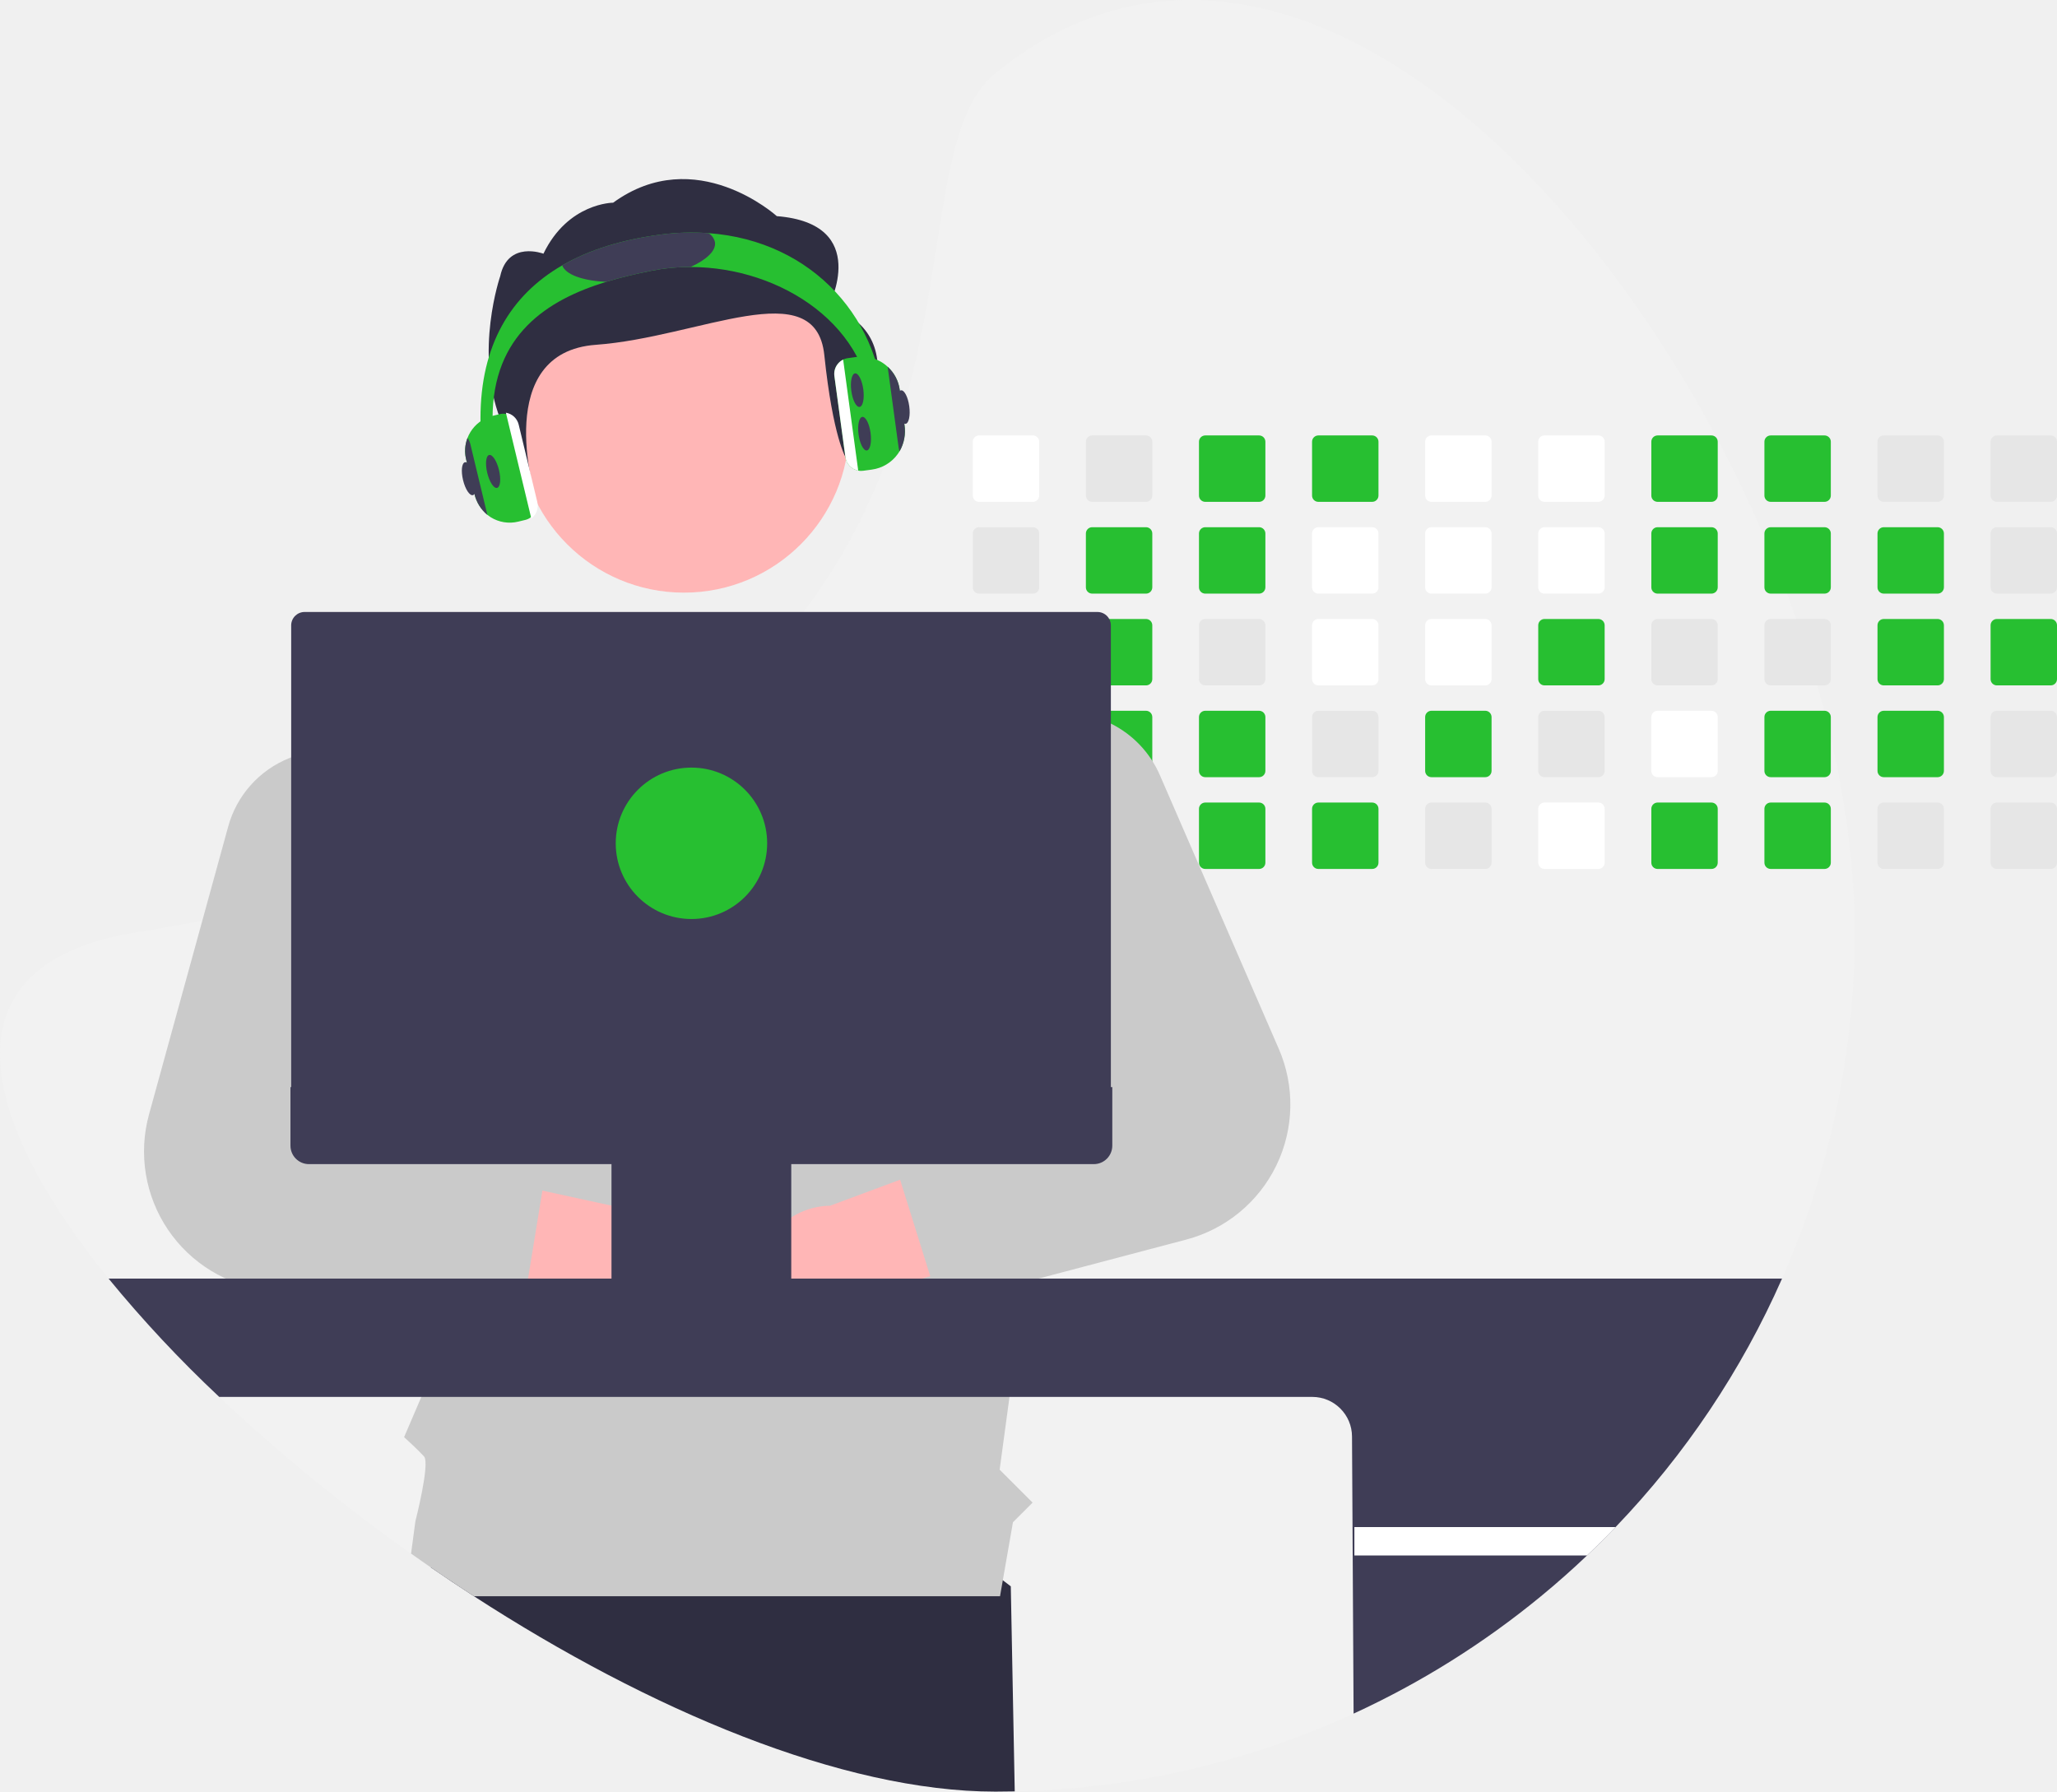
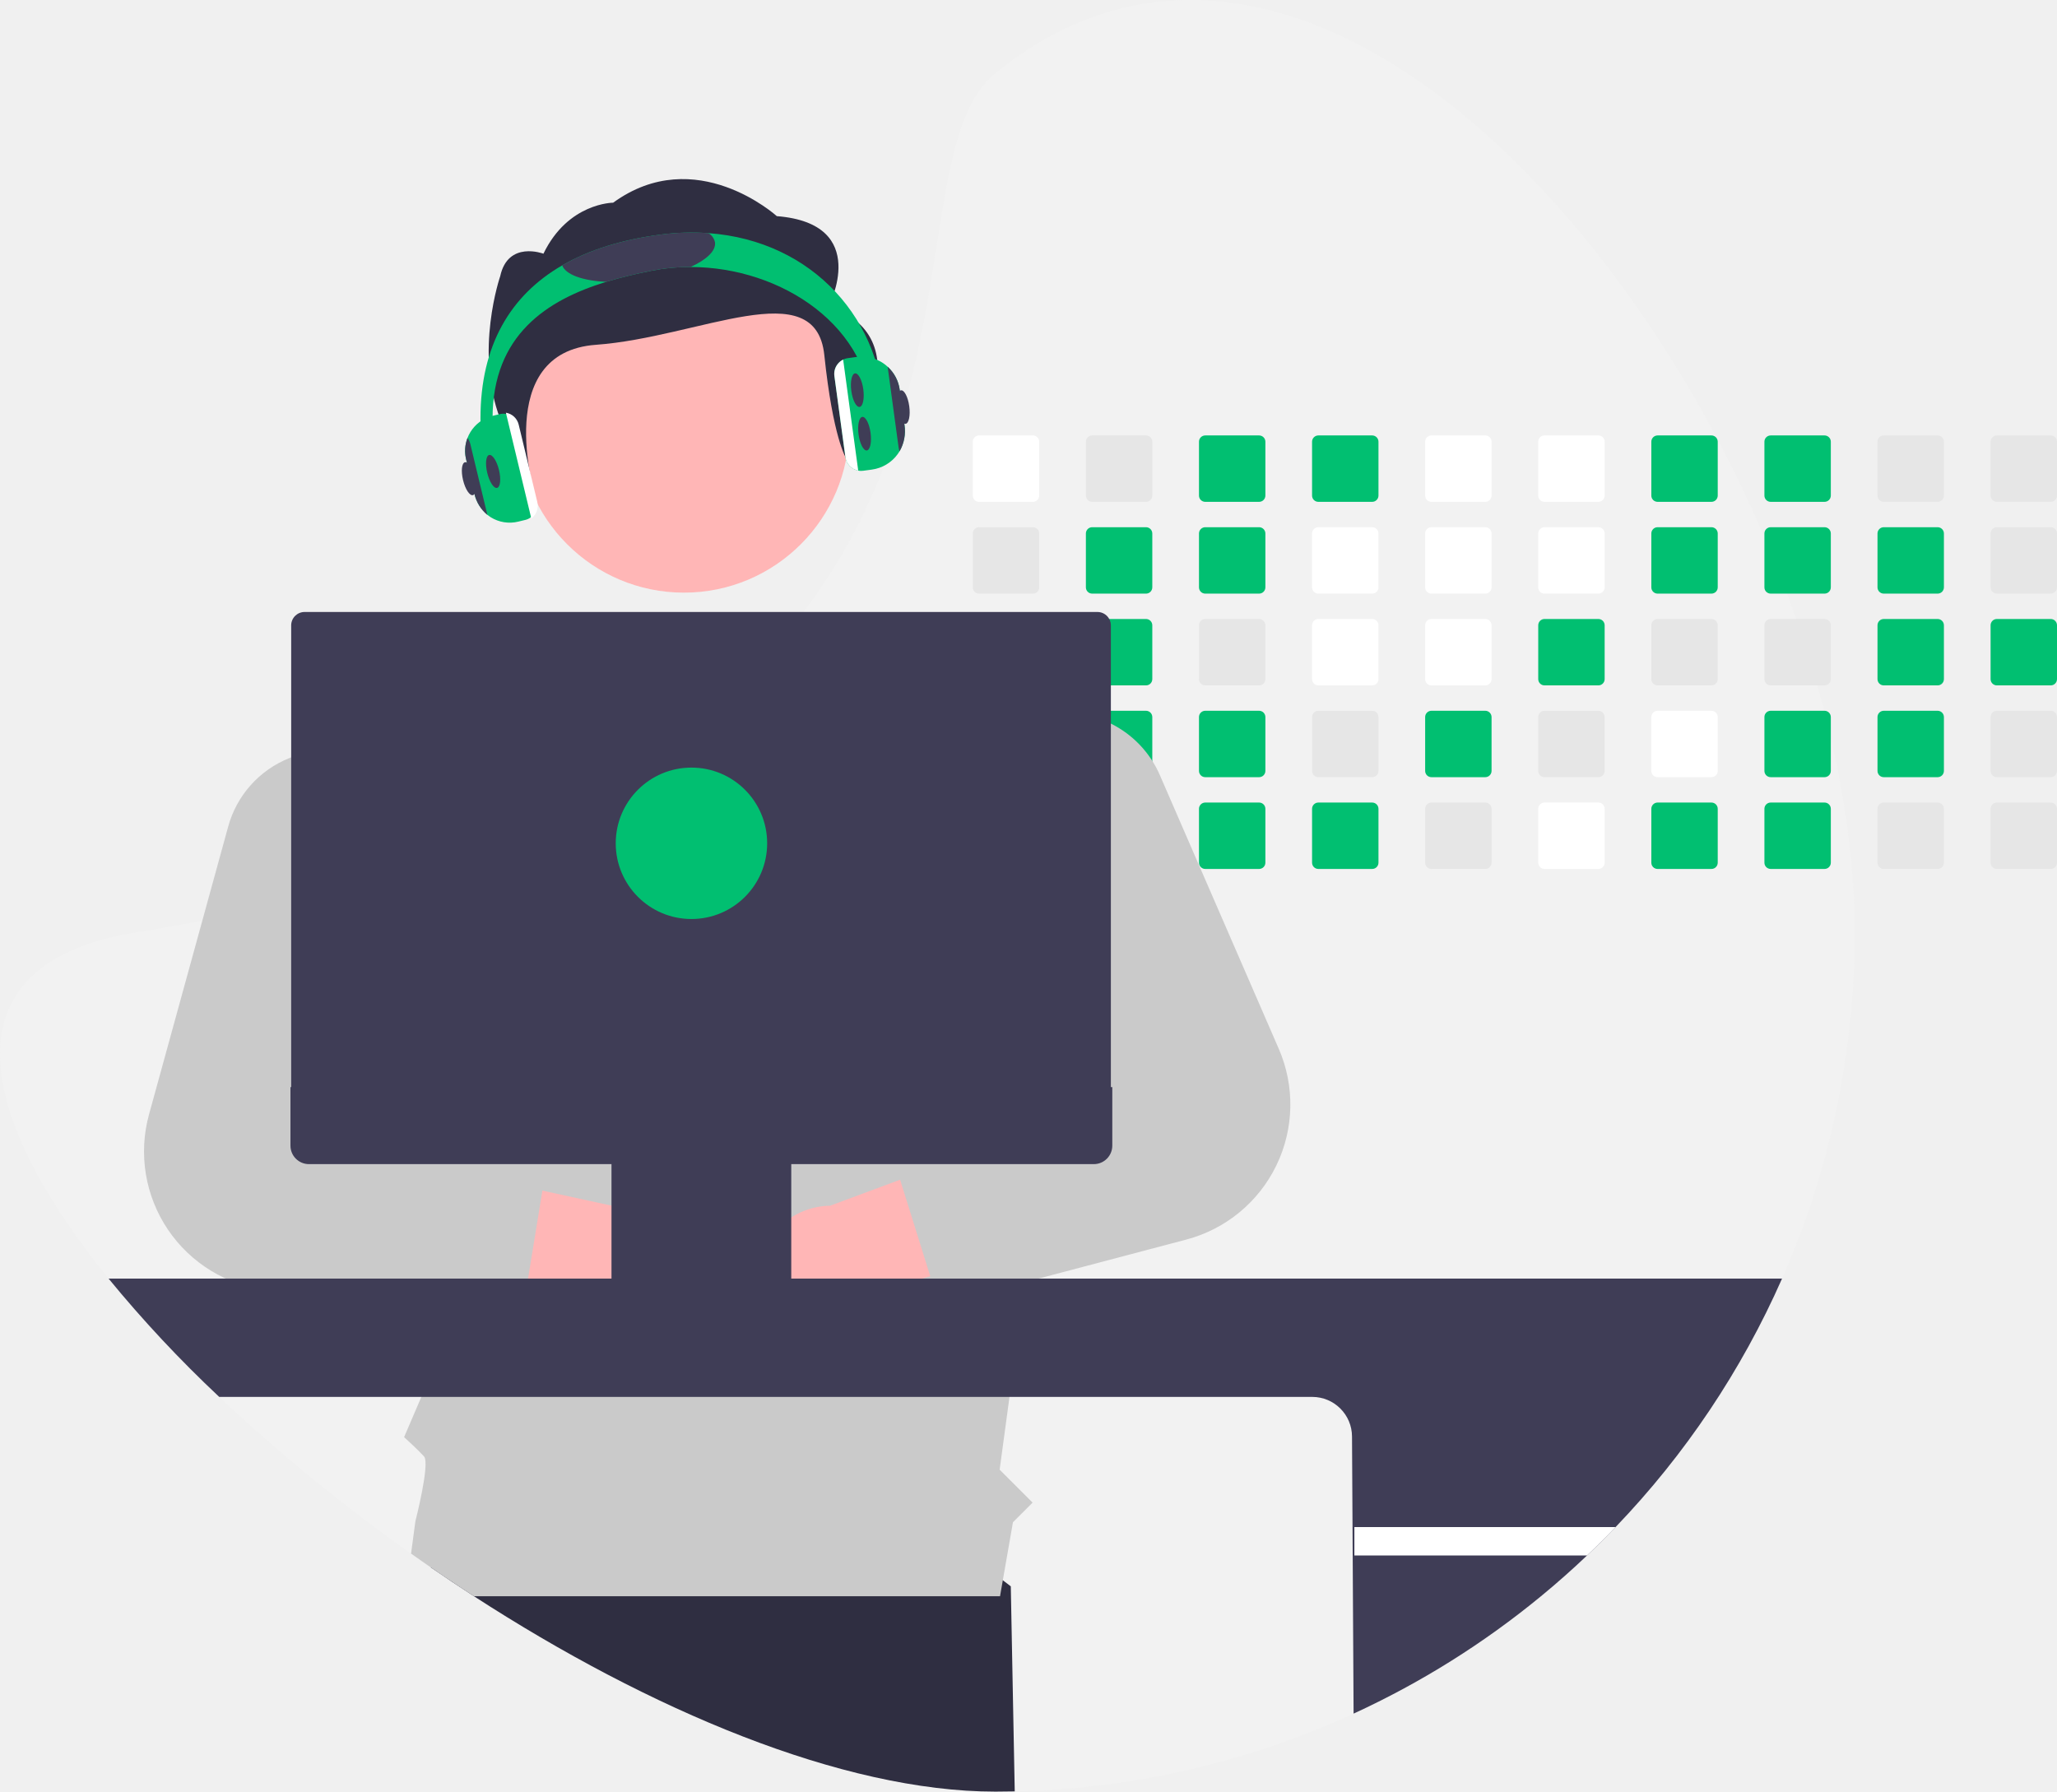
<svg xmlns="http://www.w3.org/2000/svg" id="f1b25b43-9e03-45b3-af71-047f5bd7d8f3" data-name="Layer 1" width="850.538" height="740.83" viewBox="0 0 850.538 740.83">
  <path d="M941.609,465.125a354.21,354.21,0,0,1-98.85,245.9q-5.745,6.015-11.8,11.74-9.225,8.775-19.07,16.87a353.934,353.934,0,0,1-217.58,80.69q-3.975.09-7.98.09c-63.43,0-143.21-33.88-215.61-80.78q-8.985-5.82-17.81-11.91-4.125-2.82-8.21-5.72a730.43,730.43,0,0,1-79.32-64.8,514.116,514.116,0,0,1-45.75-48.92c-55.63-68.62-67.9-130.45,11.41-143.16q14.085-2.25,27.34-4.81,19.2-3.69,36.75-7.97,23.64-5.745,44.42-12.46,6.99-2.25,13.66-4.59c65.74-23.09,109.74-53.2,139.69-85.87q7.62-8.295,14.05-16.79a236.055,236.055,0,0,0,17.83-27.12,254.898,254.898,0,0,0,18.41-41.05l.27-.78c23.83-68.74,16.58-132.5,42.87-153.84,112.38-91.23,252.29,38.69,317.96,191.9q4.965,11.58,9.34,23.3,1.965,5.235,3.79,10.49,4.8,13.695,8.71,27.46,1.5,5.25,2.86,10.49c.97,3.77,1.9,7.53,2.76,11.29C938.139,412.305,941.609,439.455,941.609,465.125Z" transform="translate(-174.731 -79.58524)" fill="#f2f2f2" />
  <path d="M594.309,820.325q-3.975.09-7.98.09c-63.43,0-143.21-33.88-215.61-80.78q-8.985-5.82-17.81-11.91l5.16-31.4,156.21-20.74,78.4,59.95Z" transform="translate(-174.731 -79.58524)" fill="#2f2e41" />
  <path d="M601.829,259.635h-22.26a2.601,2.601,0,0,0-2.6,2.6v22.27a2.593,2.593,0,0,0,2.6,2.59h22.26a2.599,2.599,0,0,0,2.6-2.59v-22.27A2.608,2.608,0,0,0,601.829,259.635Z" transform="translate(-174.731 -79.58524)" fill="#fff" />
  <path d="M601.829,297.585h-22.26a2.601,2.601,0,0,0-2.6,2.6v22.27a2.593,2.593,0,0,0,2.6,2.59h22.26a2.599,2.599,0,0,0,2.6-2.59v-22.27A2.608,2.608,0,0,0,601.829,297.585Z" transform="translate(-174.731 -79.58524)" fill="#e6e6e6" />
  <path d="M601.829,335.535h-22.26a2.601,2.601,0,0,0-2.6,2.6v22.26a2.595,2.595,0,0,0,2.6,2.6h22.26a2.601,2.601,0,0,0,2.6-2.6v-22.26A2.608,2.608,0,0,0,601.829,335.535Z" transform="translate(-174.731 -79.58524)" fill="#e6e6e6" />
  <path d="M604.389,375.625a2.617,2.617,0,0,0-2.56-2.14h-22.26a2.601,2.601,0,0,0-2.6,2.6v22.26a2.595,2.595,0,0,0,2.6,2.6h22.26a2.601,2.601,0,0,0,2.6-2.6v-22.26A2.313,2.313,0,0,0,604.389,375.625Z" transform="translate(-174.731 -79.58524)" fill="#e6e6e6" />
  <path d="M602.839,411.635a2.634,2.634,0,0,0-1.01-.2h-22.26a2.595,2.595,0,0,0-2.6,2.6v22.26a2.588,2.588,0,0,0,2.6,2.6h22.26a2.601,2.601,0,0,0,2.6-2.6v-22.26A2.616,2.616,0,0,0,602.839,411.635Z" transform="translate(-174.731 -79.58524)" fill="#e6e6e6" />
  <path d="M648.589,259.635h-22.26a2.601,2.601,0,0,0-2.6,2.6v22.27a2.593,2.593,0,0,0,2.6,2.59h22.26a2.599,2.599,0,0,0,2.6-2.59v-22.27A2.608,2.608,0,0,0,648.589,259.635Z" transform="translate(-174.731 -79.58524)" fill="#e6e6e6" />
-   <path d="M648.589,297.585h-22.26a2.601,2.601,0,0,0-2.6,2.6v22.27a2.593,2.593,0,0,0,2.6,2.59h22.26a2.599,2.599,0,0,0,2.6-2.59v-22.27A2.608,2.608,0,0,0,648.589,297.585Z" transform="translate(-174.731 -79.58524)" fill="#27bf31" />
-   <path d="M648.589,335.535h-22.26a2.601,2.601,0,0,0-2.6,2.6v22.26a2.595,2.595,0,0,0,2.6,2.6h22.26a2.601,2.601,0,0,0,2.6-2.6v-22.26A2.608,2.608,0,0,0,648.589,335.535Z" transform="translate(-174.731 -79.58524)" fill="#27bf31" />
-   <path d="M648.589,373.485h-22.26a2.593,2.593,0,0,0-2.46,1.78,2.478,2.478,0,0,0-.14.82v22.26a2.595,2.595,0,0,0,2.6,2.6h22.26a2.601,2.601,0,0,0,2.6-2.6v-22.26A2.608,2.608,0,0,0,648.589,373.485Z" transform="translate(-174.731 -79.58524)" fill="#27bf31" />
+   <path d="M648.589,297.585h-22.26a2.601,2.601,0,0,0-2.6,2.6v22.27a2.593,2.593,0,0,0,2.6,2.59h22.26a2.599,2.599,0,0,0,2.6-2.59v-22.27A2.608,2.608,0,0,0,648.589,297.585Z" transform="translate(-174.731 -79.58524)" fill="#01bf71" />
+   <path d="M648.589,335.535h-22.26a2.601,2.601,0,0,0-2.6,2.6v22.26a2.595,2.595,0,0,0,2.6,2.6h22.26a2.601,2.601,0,0,0,2.6-2.6v-22.26A2.608,2.608,0,0,0,648.589,335.535Z" transform="translate(-174.731 -79.58524)" fill="#01bf71" />
+   <path d="M648.589,373.485h-22.26a2.593,2.593,0,0,0-2.46,1.78,2.478,2.478,0,0,0-.14.82v22.26a2.595,2.595,0,0,0,2.6,2.6h22.26a2.601,2.601,0,0,0,2.6-2.6v-22.26A2.608,2.608,0,0,0,648.589,373.485Z" transform="translate(-174.731 -79.58524)" fill="#01bf71" />
  <path d="M648.589,411.435h-22.26a2.595,2.595,0,0,0-2.6,2.6v22.26a2.595,2.595,0,0,0,2.6,2.6h22.26a2.601,2.601,0,0,0,2.6-2.6v-22.26A2.601,2.601,0,0,0,648.589,411.435Z" transform="translate(-174.731 -79.58524)" fill="#e6e6e6" />
-   <path d="M695.349,259.635h-22.26a2.601,2.601,0,0,0-2.6,2.6v22.27a2.593,2.593,0,0,0,2.6,2.59h22.26a2.599,2.599,0,0,0,2.6-2.59v-22.27A2.608,2.608,0,0,0,695.349,259.635Z" transform="translate(-174.731 -79.58524)" fill="#27bf31" />
-   <path d="M695.349,297.585h-22.26a2.601,2.601,0,0,0-2.6,2.6v22.27a2.593,2.593,0,0,0,2.6,2.59h22.26a2.599,2.599,0,0,0,2.6-2.59v-22.27A2.608,2.608,0,0,0,695.349,297.585Z" transform="translate(-174.731 -79.58524)" fill="#27bf31" />
+   <path d="M695.349,259.635h-22.26a2.601,2.601,0,0,0-2.6,2.6v22.27a2.593,2.593,0,0,0,2.6,2.59h22.26a2.599,2.599,0,0,0,2.6-2.59v-22.27A2.608,2.608,0,0,0,695.349,259.635Z" transform="translate(-174.731 -79.58524)" fill="#01bf71" />
+   <path d="M695.349,297.585h-22.26a2.601,2.601,0,0,0-2.6,2.6v22.27a2.593,2.593,0,0,0,2.6,2.59h22.26a2.599,2.599,0,0,0,2.6-2.59v-22.27A2.608,2.608,0,0,0,695.349,297.585Z" transform="translate(-174.731 -79.58524)" fill="#01bf71" />
  <path d="M695.349,335.535h-22.26a2.601,2.601,0,0,0-2.6,2.6v22.26a2.595,2.595,0,0,0,2.6,2.6h22.26a2.601,2.601,0,0,0,2.6-2.6v-22.26A2.608,2.608,0,0,0,695.349,335.535Z" transform="translate(-174.731 -79.58524)" fill="#e6e6e6" />
-   <path d="M695.349,373.485h-22.26a2.601,2.601,0,0,0-2.6,2.6v22.26a2.595,2.595,0,0,0,2.6,2.6h22.26a2.601,2.601,0,0,0,2.6-2.6v-22.26A2.608,2.608,0,0,0,695.349,373.485Z" transform="translate(-174.731 -79.58524)" fill="#27bf31" />
-   <path d="M695.349,411.435h-22.26a2.595,2.595,0,0,0-2.6,2.6v22.26a2.595,2.595,0,0,0,2.6,2.6h22.26a2.601,2.601,0,0,0,2.6-2.6v-22.26A2.601,2.601,0,0,0,695.349,411.435Z" transform="translate(-174.731 -79.58524)" fill="#27bf31" />
-   <path d="M742.109,259.635h-22.26a2.601,2.601,0,0,0-2.6,2.6v22.27a2.593,2.593,0,0,0,2.6,2.59h22.26a2.599,2.599,0,0,0,2.6-2.59v-22.27A2.608,2.608,0,0,0,742.109,259.635Z" transform="translate(-174.731 -79.58524)" fill="#27bf31" />
+   <path d="M695.349,373.485h-22.26a2.601,2.601,0,0,0-2.6,2.6v22.26a2.595,2.595,0,0,0,2.6,2.6h22.26a2.601,2.601,0,0,0,2.6-2.6v-22.26A2.608,2.608,0,0,0,695.349,373.485Z" transform="translate(-174.731 -79.58524)" fill="#01bf71" />
+   <path d="M695.349,411.435h-22.26a2.595,2.595,0,0,0-2.6,2.6v22.26a2.595,2.595,0,0,0,2.6,2.6h22.26a2.601,2.601,0,0,0,2.6-2.6v-22.26A2.601,2.601,0,0,0,695.349,411.435Z" transform="translate(-174.731 -79.58524)" fill="#01bf71" />
+   <path d="M742.109,259.635h-22.26a2.601,2.601,0,0,0-2.6,2.6v22.27a2.593,2.593,0,0,0,2.6,2.59h22.26a2.599,2.599,0,0,0,2.6-2.59v-22.27A2.608,2.608,0,0,0,742.109,259.635Z" transform="translate(-174.731 -79.58524)" fill="#01bf71" />
  <path d="M742.109,297.585h-22.26a2.601,2.601,0,0,0-2.6,2.6v22.27a2.593,2.593,0,0,0,2.6,2.59h22.26a2.599,2.599,0,0,0,2.6-2.59v-22.27A2.608,2.608,0,0,0,742.109,297.585Z" transform="translate(-174.731 -79.58524)" fill="#fff" />
  <path d="M742.109,335.535h-22.26a2.601,2.601,0,0,0-2.6,2.6v22.26a2.595,2.595,0,0,0,2.6,2.6h22.26a2.601,2.601,0,0,0,2.6-2.6v-22.26A2.608,2.608,0,0,0,742.109,335.535Z" transform="translate(-174.731 -79.58524)" fill="#fff" />
  <path d="M742.109,373.485h-22.26a2.601,2.601,0,0,0-2.6,2.6v22.26a2.595,2.595,0,0,0,2.6,2.6h22.26a2.601,2.601,0,0,0,2.6-2.6v-22.26A2.608,2.608,0,0,0,742.109,373.485Z" transform="translate(-174.731 -79.58524)" fill="#e6e6e6" />
-   <path d="M742.109,411.435h-22.26a2.595,2.595,0,0,0-2.6,2.6v22.26a2.595,2.595,0,0,0,2.6,2.6h22.26a2.601,2.601,0,0,0,2.6-2.6v-22.26A2.601,2.601,0,0,0,742.109,411.435Z" transform="translate(-174.731 -79.58524)" fill="#27bf31" />
+   <path d="M742.109,411.435h-22.26a2.595,2.595,0,0,0-2.6,2.6v22.26a2.595,2.595,0,0,0,2.6,2.6h22.26a2.601,2.601,0,0,0,2.6-2.6v-22.26A2.601,2.601,0,0,0,742.109,411.435Z" transform="translate(-174.731 -79.58524)" fill="#01bf71" />
  <path d="M788.869,259.635h-22.27a2.599,2.599,0,0,0-2.59,2.6v22.27a2.591,2.591,0,0,0,2.59,2.59h22.27a2.599,2.599,0,0,0,2.6-2.59v-22.27A2.608,2.608,0,0,0,788.869,259.635Z" transform="translate(-174.731 -79.58524)" fill="#fff" />
  <path d="M788.869,297.585h-22.27a2.599,2.599,0,0,0-2.59,2.6v22.27a2.59,2.59,0,0,0,2.59,2.59h22.27a2.599,2.599,0,0,0,2.6-2.59v-22.27A2.608,2.608,0,0,0,788.869,297.585Z" transform="translate(-174.731 -79.58524)" fill="#fff" />
  <path d="M788.869,335.535h-22.27a2.599,2.599,0,0,0-2.59,2.6v22.26a2.593,2.593,0,0,0,2.59,2.6h22.27a2.601,2.601,0,0,0,2.6-2.6v-22.26A2.608,2.608,0,0,0,788.869,335.535Z" transform="translate(-174.731 -79.58524)" fill="#fff" />
-   <path d="M788.869,373.485h-22.27a2.599,2.599,0,0,0-2.59,2.6v22.26a2.593,2.593,0,0,0,2.59,2.6h22.27a2.601,2.601,0,0,0,2.6-2.6v-22.26A2.608,2.608,0,0,0,788.869,373.485Z" transform="translate(-174.731 -79.58524)" fill="#27bf31" />
+   <path d="M788.869,373.485h-22.27a2.599,2.599,0,0,0-2.59,2.6v22.26a2.593,2.593,0,0,0,2.59,2.6h22.27a2.601,2.601,0,0,0,2.6-2.6v-22.26A2.608,2.608,0,0,0,788.869,373.485Z" transform="translate(-174.731 -79.58524)" fill="#01bf71" />
  <path d="M788.869,411.435h-22.27a2.593,2.593,0,0,0-2.59,2.6v22.26a2.593,2.593,0,0,0,2.59,2.6h22.27a2.601,2.601,0,0,0,2.6-2.6v-22.26A2.601,2.601,0,0,0,788.869,411.435Z" transform="translate(-174.731 -79.58524)" fill="#e6e6e6" />
  <path d="M835.629,259.635h-22.27a2.599,2.599,0,0,0-2.59,2.6v22.27a2.591,2.591,0,0,0,2.59,2.59h22.27a2.599,2.599,0,0,0,2.6-2.59v-22.27A2.608,2.608,0,0,0,835.629,259.635Z" transform="translate(-174.731 -79.58524)" fill="#fff" />
  <path d="M835.629,297.585h-22.27a2.599,2.599,0,0,0-2.59,2.6v22.27a2.59,2.59,0,0,0,2.59,2.59h22.27a2.599,2.599,0,0,0,2.6-2.59v-22.27A2.608,2.608,0,0,0,835.629,297.585Z" transform="translate(-174.731 -79.58524)" fill="#fff" />
-   <path d="M835.629,335.535h-22.27a2.599,2.599,0,0,0-2.59,2.6v22.26a2.593,2.593,0,0,0,2.59,2.6h22.27a2.601,2.601,0,0,0,2.6-2.6v-22.26A2.608,2.608,0,0,0,835.629,335.535Z" transform="translate(-174.731 -79.58524)" fill="#27bf31" />
+   <path d="M835.629,335.535h-22.27a2.599,2.599,0,0,0-2.59,2.6v22.26a2.593,2.593,0,0,0,2.59,2.6h22.27a2.601,2.601,0,0,0,2.6-2.6v-22.26A2.608,2.608,0,0,0,835.629,335.535Z" transform="translate(-174.731 -79.58524)" fill="#01bf71" />
  <path d="M835.629,373.485h-22.27a2.599,2.599,0,0,0-2.59,2.6v22.26a2.593,2.593,0,0,0,2.59,2.6h22.27a2.601,2.601,0,0,0,2.6-2.6v-22.26A2.608,2.608,0,0,0,835.629,373.485Z" transform="translate(-174.731 -79.58524)" fill="#e6e6e6" />
  <path d="M835.629,411.435h-22.27a2.593,2.593,0,0,0-2.59,2.6v22.26a2.593,2.593,0,0,0,2.59,2.6h22.27a2.601,2.601,0,0,0,2.6-2.6v-22.26A2.601,2.601,0,0,0,835.629,411.435Z" transform="translate(-174.731 -79.58524)" fill="#fff" />
-   <path d="M882.389,259.635h-22.27a2.599,2.599,0,0,0-2.59,2.6v22.27a2.591,2.591,0,0,0,2.59,2.59h22.27a2.599,2.599,0,0,0,2.6-2.59v-22.27A2.608,2.608,0,0,0,882.389,259.635Z" transform="translate(-174.731 -79.58524)" fill="#27bf31" />
-   <path d="M882.389,297.585h-22.27a2.599,2.599,0,0,0-2.59,2.6v22.27a2.59,2.59,0,0,0,2.59,2.59h22.27a2.599,2.599,0,0,0,2.6-2.59v-22.27A2.608,2.608,0,0,0,882.389,297.585Z" transform="translate(-174.731 -79.58524)" fill="#27bf31" />
+   <path d="M882.389,259.635h-22.27a2.599,2.599,0,0,0-2.59,2.6v22.27a2.591,2.591,0,0,0,2.59,2.59h22.27a2.599,2.599,0,0,0,2.6-2.59v-22.27A2.608,2.608,0,0,0,882.389,259.635Z" transform="translate(-174.731 -79.58524)" fill="#01bf71" />
+   <path d="M882.389,297.585h-22.27a2.599,2.599,0,0,0-2.59,2.6v22.27a2.59,2.59,0,0,0,2.59,2.59h22.27a2.599,2.599,0,0,0,2.6-2.59v-22.27A2.608,2.608,0,0,0,882.389,297.585Z" transform="translate(-174.731 -79.58524)" fill="#01bf71" />
  <path d="M882.389,335.535h-22.27a2.599,2.599,0,0,0-2.59,2.6v22.26a2.593,2.593,0,0,0,2.59,2.6h22.27a2.601,2.601,0,0,0,2.6-2.6v-22.26A2.608,2.608,0,0,0,882.389,335.535Z" transform="translate(-174.731 -79.58524)" fill="#e6e6e6" />
  <path d="M882.389,373.485h-22.27a2.599,2.599,0,0,0-2.59,2.6v22.26a2.593,2.593,0,0,0,2.59,2.6h22.27a2.601,2.601,0,0,0,2.6-2.6v-22.26A2.608,2.608,0,0,0,882.389,373.485Z" transform="translate(-174.731 -79.58524)" fill="#fff" />
-   <path d="M882.389,411.435h-22.27a2.593,2.593,0,0,0-2.59,2.6v22.26a2.593,2.593,0,0,0,2.59,2.6h22.27a2.601,2.601,0,0,0,2.6-2.6v-22.26A2.601,2.601,0,0,0,882.389,411.435Z" transform="translate(-174.731 -79.58524)" fill="#27bf31" />
-   <path d="M929.149,259.635h-22.27a2.599,2.599,0,0,0-2.59,2.6v22.27a2.591,2.591,0,0,0,2.59,2.59h22.27a2.599,2.599,0,0,0,2.6-2.59v-22.27A2.608,2.608,0,0,0,929.149,259.635Z" transform="translate(-174.731 -79.58524)" fill="#27bf31" />
-   <path d="M929.149,297.585h-22.27a2.599,2.599,0,0,0-2.59,2.6v22.27a2.59,2.59,0,0,0,2.59,2.59h22.27a2.599,2.599,0,0,0,2.6-2.59v-22.27A2.608,2.608,0,0,0,929.149,297.585Z" transform="translate(-174.731 -79.58524)" fill="#27bf31" />
+   <path d="M882.389,411.435h-22.27a2.593,2.593,0,0,0-2.59,2.6v22.26a2.593,2.593,0,0,0,2.59,2.6h22.27a2.601,2.601,0,0,0,2.6-2.6v-22.26A2.601,2.601,0,0,0,882.389,411.435Z" transform="translate(-174.731 -79.58524)" fill="#01bf71" />
+   <path d="M929.149,259.635h-22.27a2.599,2.599,0,0,0-2.59,2.6v22.27a2.591,2.591,0,0,0,2.59,2.59h22.27a2.599,2.599,0,0,0,2.6-2.59v-22.27A2.608,2.608,0,0,0,929.149,259.635Z" transform="translate(-174.731 -79.58524)" fill="#01bf71" />
+   <path d="M929.149,297.585h-22.27a2.599,2.599,0,0,0-2.59,2.6v22.27a2.59,2.59,0,0,0,2.59,2.59h22.27a2.599,2.599,0,0,0,2.6-2.59v-22.27A2.608,2.608,0,0,0,929.149,297.585Z" transform="translate(-174.731 -79.58524)" fill="#01bf71" />
  <path d="M929.149,335.535h-22.27a2.599,2.599,0,0,0-2.59,2.6v22.26a2.593,2.593,0,0,0,2.59,2.6h22.27a2.601,2.601,0,0,0,2.6-2.6v-22.26A2.608,2.608,0,0,0,929.149,335.535Z" transform="translate(-174.731 -79.58524)" fill="#e6e6e6" />
-   <path d="M929.149,373.485h-22.27a2.599,2.599,0,0,0-2.59,2.6v22.26a2.593,2.593,0,0,0,2.59,2.6h22.27a2.601,2.601,0,0,0,2.6-2.6v-22.26A2.608,2.608,0,0,0,929.149,373.485Z" transform="translate(-174.731 -79.58524)" fill="#27bf31" />
-   <path d="M929.149,411.435h-22.27a2.593,2.593,0,0,0-2.59,2.6v22.26a2.593,2.593,0,0,0,2.59,2.6h22.27a2.601,2.601,0,0,0,2.6-2.6v-22.26A2.601,2.601,0,0,0,929.149,411.435Z" transform="translate(-174.731 -79.58524)" fill="#27bf31" />
+   <path d="M929.149,373.485h-22.27a2.599,2.599,0,0,0-2.59,2.6v22.26a2.593,2.593,0,0,0,2.59,2.6h22.27a2.601,2.601,0,0,0,2.6-2.6v-22.26A2.608,2.608,0,0,0,929.149,373.485Z" transform="translate(-174.731 -79.58524)" fill="#01bf71" />
+   <path d="M929.149,411.435h-22.27a2.593,2.593,0,0,0-2.59,2.6v22.26a2.593,2.593,0,0,0,2.59,2.6h22.27a2.601,2.601,0,0,0,2.6-2.6v-22.26A2.601,2.601,0,0,0,929.149,411.435Z" transform="translate(-174.731 -79.58524)" fill="#01bf71" />
  <path d="M975.909,259.635h-22.27a2.599,2.599,0,0,0-2.59,2.6v22.27a2.591,2.591,0,0,0,2.59,2.59h22.27a2.599,2.599,0,0,0,2.6-2.59v-22.27A2.608,2.608,0,0,0,975.909,259.635Z" transform="translate(-174.731 -79.58524)" fill="#e6e6e6" />
-   <path d="M975.909,297.585h-22.27a2.599,2.599,0,0,0-2.59,2.6v22.27a2.59,2.59,0,0,0,2.59,2.59h22.27a2.599,2.599,0,0,0,2.6-2.59v-22.27A2.608,2.608,0,0,0,975.909,297.585Z" transform="translate(-174.731 -79.58524)" fill="#27bf31" />
-   <path d="M975.909,335.535h-22.27a2.599,2.599,0,0,0-2.59,2.6v22.26a2.593,2.593,0,0,0,2.59,2.6h22.27a2.601,2.601,0,0,0,2.6-2.6v-22.26A2.608,2.608,0,0,0,975.909,335.535Z" transform="translate(-174.731 -79.58524)" fill="#27bf31" />
-   <path d="M975.909,373.485h-22.27a2.599,2.599,0,0,0-2.59,2.6v22.26a2.593,2.593,0,0,0,2.59,2.6h22.27a2.601,2.601,0,0,0,2.6-2.6v-22.26A2.608,2.608,0,0,0,975.909,373.485Z" transform="translate(-174.731 -79.58524)" fill="#27bf31" />
+   <path d="M975.909,297.585h-22.27a2.599,2.599,0,0,0-2.59,2.6v22.27a2.59,2.59,0,0,0,2.59,2.59h22.27a2.599,2.599,0,0,0,2.6-2.59v-22.27A2.608,2.608,0,0,0,975.909,297.585Z" transform="translate(-174.731 -79.58524)" fill="#01bf71" />
+   <path d="M975.909,335.535h-22.27a2.599,2.599,0,0,0-2.59,2.6v22.26a2.593,2.593,0,0,0,2.59,2.6h22.27a2.601,2.601,0,0,0,2.6-2.6v-22.26A2.608,2.608,0,0,0,975.909,335.535Z" transform="translate(-174.731 -79.58524)" fill="#01bf71" />
+   <path d="M975.909,373.485h-22.27a2.599,2.599,0,0,0-2.59,2.6v22.26a2.593,2.593,0,0,0,2.59,2.6h22.27a2.601,2.601,0,0,0,2.6-2.6v-22.26A2.608,2.608,0,0,0,975.909,373.485Z" transform="translate(-174.731 -79.58524)" fill="#01bf71" />
  <path d="M975.909,411.435h-22.27a2.593,2.593,0,0,0-2.59,2.6v22.26a2.593,2.593,0,0,0,2.59,2.6h22.27a2.601,2.601,0,0,0,2.6-2.6v-22.26A2.601,2.601,0,0,0,975.909,411.435Z" transform="translate(-174.731 -79.58524)" fill="#e6e6e6" />
  <path d="M1022.669,259.635h-22.27a2.599,2.599,0,0,0-2.59,2.6v22.27a2.591,2.591,0,0,0,2.59,2.59h22.27a2.599,2.599,0,0,0,2.6-2.59v-22.27A2.608,2.608,0,0,0,1022.669,259.635Z" transform="translate(-174.731 -79.58524)" fill="#e6e6e6" />
  <path d="M1022.669,297.585h-22.27a2.599,2.599,0,0,0-2.59,2.6v22.27a2.591,2.591,0,0,0,2.59,2.59h22.27a2.599,2.599,0,0,0,2.6-2.59v-22.27A2.608,2.608,0,0,0,1022.669,297.585Z" transform="translate(-174.731 -79.58524)" fill="#e6e6e6" />
-   <path d="M1022.669,335.535h-22.27a2.599,2.599,0,0,0-2.59,2.6v22.26a2.593,2.593,0,0,0,2.59,2.6h22.27a2.601,2.601,0,0,0,2.6-2.6v-22.26A2.608,2.608,0,0,0,1022.669,335.535Z" transform="translate(-174.731 -79.58524)" fill="#27bf31" />
+   <path d="M1022.669,335.535h-22.27a2.599,2.599,0,0,0-2.59,2.6v22.26a2.593,2.593,0,0,0,2.59,2.6h22.27a2.601,2.601,0,0,0,2.6-2.6v-22.26A2.608,2.608,0,0,0,1022.669,335.535Z" transform="translate(-174.731 -79.58524)" fill="#01bf71" />
  <path d="M1022.669,373.485h-22.27a2.599,2.599,0,0,0-2.59,2.6v22.26a2.593,2.593,0,0,0,2.59,2.6h22.27a2.601,2.601,0,0,0,2.6-2.6v-22.26A2.608,2.608,0,0,0,1022.669,373.485Z" transform="translate(-174.731 -79.58524)" fill="#e6e6e6" />
  <path d="M1022.669,411.435h-22.27a2.593,2.593,0,0,0-2.59,2.6v22.26a2.593,2.593,0,0,0,2.59,2.6h22.27a2.601,2.601,0,0,0,2.6-2.6v-22.26A2.601,2.601,0,0,0,1022.669,411.435Z" transform="translate(-174.731 -79.58524)" fill="#e6e6e6" />
  <polygon points="336.095 660.051 335.475 660.051 336.005 659.981 336.095 660.051" fill="#2f2e41" />
  <circle id="b6132315-04e2-4cdb-a713-107c9cd58b0b" data-name="ab6171fa-7d69-4734-b81c-8dff60f9761b" cx="282.814" cy="176.733" r="68.322" fill="#ffb6b6" />
  <path id="f4304bdd-ba2d-4fff-b404-410205410c5d" data-name="bf427902-b9bf-4946-b5d7-5c1c7e04535e" d="M517.377,206.226s17.869-34.161-21.444-37.266c0,0-33.515-30.402-67.676-5.558,0,0-18.633,0-28.823,21.086,0,0-14.655-5.558-17.876,9.317,0,0-10.723,31.055,0,59.005,10.723,27.95,14.285,31.055,14.285,31.055s-17.621-58.598,25.27-61.704,90.887-29.909,94.461,4.251,8.953,42.578,8.953,42.578S558.479,220.201,517.377,206.226Z" transform="translate(-174.731 -79.58524)" fill="#2f2e41" />
  <path d="M634.279,424.695l-.22,1.16-2.47,13.04-17.07,90.2-1.01,5.31-2.12,11.23-2.9,15.32-6.43,33.95-1.84,9.73-.69,3.65-.24,1.28-1.91,10.07-.58,3.04-4.66,34.53-4.07,30.09,13.62,13.62-8.12,8.12-5.33,30.53.01.07H370.719q-13.2-8.55-26.02-17.63l1.79-13.4s6.16-23.93,3.57-26.79c-2.58-2.86-8.24-7.97-8.24-7.97l7.13-16.64.99-2.31-1.66-34.43-.04-.83-.55-11.35-.07-1.46-.11-2.19-2.11-43.68-.04-.72-.64-13.24-.6-12.59-.26-5.31-2.57-53.13-1.74-36.08-1.52-31.41,6.11-2.07,65.35-22.21,27.07-35.19,56.34.42,27.58.21,46.02,42.68,10.47,5,.08.04,7.51,3.59,19.04,9.09,20.13,9.62,10.33,4.93Z" transform="translate(-174.731 -79.58524)" fill="#cacaca" />
  <path d="M443.84,637.136a30.286,30.286,0,0,1-40.664-22.43L296.617,599.588l37.043-41.902,95.511,20.78a30.45,30.45,0,0,1,14.669,58.67Z" transform="translate(-174.731 -79.58524)" fill="#ffb6b6" />
  <path d="M396.329,560.955a13.522,13.522,0,0,0-7.89-4.87l-43.72-9.09-4.49-.93a18.933,18.933,0,0,1-12.53-9.07,19.161,19.161,0,0,1-2.45-7.9,18.895,18.895,0,0,1,.89-7.48l15.15-45.65,9.83-29.62a41.792,41.792,0,0,0,2.09-11.05,43.349,43.349,0,0,0-9.07-28.89,42.693,42.693,0,0,0-49.01-13.64c-.25.09-.51.19-.76.29a42.583,42.583,0,0,0-25.31,28.41l-10.68,38.85-22.03,80.09a57.766,57.766,0,0,0,48.96,72.68l62.97,7.38,29.14,3.42a13.497,13.497,0,0,0,14.84-10.73,4.895,4.895,0,0,0,.11-.55l.7-4.32,5.93-36.38.06-.37A13.475,13.475,0,0,0,396.329,560.955Z" transform="translate(-174.731 -79.58524)" fill="#cacaca" />
  <path d="M511.714,638.302a30.286,30.286,0,0,0,37.094-27.94l103.362-29.994L609.588,544.109l-91.626,34.041a30.45,30.45,0,0,0-6.249,60.152Z" transform="translate(-174.731 -79.58524)" fill="#ffb6b6" />
  <path d="M703.489,513.275,654.329,400.135a42.819,42.819,0,0,0-20.27-21.35,43.356,43.356,0,0,0-8.78-3.2c-.47-.12-.94-.23-1.41-.32a42.132,42.132,0,0,0-19.48.36,42.814,42.814,0,0,0-27.34,21.73,1.004,1.004,0,0,0-.08.14,43.1,43.1,0,0,0-.37,38.85l.61,1.22,34.74,69.77a18.9,18.9,0,0,1-10.5,26.19l-2.44.88-43.88,15.85a13.497,13.497,0,0,0-8.33,16.79l.11.35,12.3,39.36c.06.18.12.36.19.54a7.054,7.054,0,0,0,.4.99,13.482,13.482,0,0,0,15.81,7.53l23.68-6.25,4.83-1.28,61.15-16.15a57.76,57.76,0,0,0,38.22-78.86Z" transform="translate(-174.731 -79.58524)" fill="#cacaca" />
  <path d="M219.629,608.285a514.116,514.116,0,0,0,45.75,48.92h451.97a16.446,16.446,0,0,1,16.42,16.43l.65,114.53a355.43,355.43,0,0,0,77.47-48.53q9.84-8.085,19.07-16.87,6.045-5.73,11.8-11.74a355.629,355.629,0,0,0,68.82-102.74Z" transform="translate(-174.731 -79.58524)" fill="#3f3d56" />
  <path d="M842.759,711.025q-5.745,6.015-11.8,11.74H734.749v-11.74Z" transform="translate(-174.731 -79.58524)" fill="#fff" />
  <path d="M633.379,335.535a5.538,5.538,0,0,0-4.87-2.9H300.669a5.555,5.555,0,0,0-5.54,5.55v196.22H634.059V338.185A5.385,5.385,0,0,0,633.379,335.535Z" transform="translate(-174.731 -79.58524)" fill="#3f3d56" />
  <path d="M294.832,529.092V553.306a7.644,7.644,0,0,0,7.644,7.644H427.573v47.787h-1.662a.993.993,0,0,0-.993.993v3.324a.993.993,0,0,0,.993.993h77.658a.993.993,0,0,0,.993-.993v-3.324a.993.993,0,0,0-.993-.993h-1.662V560.95H627.004a7.644,7.644,0,0,0,7.644-7.644V529.092Z" transform="translate(-174.731 -79.58524)" fill="#3f3d56" />
-   <circle cx="285.903" cy="348.704" r="31.306" fill="#27bf31" />
-   <path d="M540.399,252.585h-5c0-37.8-37.41-62.57-75.15-62.59a82.382,82.382,0,0,0-16.35,1.59c-6.06,1.21-12.35,2.66-18.53,4.55-24.37,7.47-46.97,21.91-46.97,56.45a78.591,78.591,0,0,0,2.54,19.88l-4.84,1.26a83.876,83.876,0,0,1-2.7-21.14c0-30.18,12.39-50.91,33.79-63.27,11.25-6.5,24.98-10.69,40.71-12.73a97.131,97.131,0,0,1,19.75-.6C511.049,179.105,540.399,212.385,540.399,252.585Z" transform="translate(-174.731 -79.58524)" fill="#27bf31" />
-   <path d="M548.729,255.355l-1.97-14.56a15.71,15.71,0,0,0-5-9.56,15.816,15.816,0,0,0-13.25-4l-3.13.43a6.524,6.524,0,0,0-4.35,2.53,6.548,6.548,0,0,0-1.29,4.87l4.55,33.54a6.577,6.577,0,0,0,5.3,5.57,6.154,6.154,0,0,0,1.22.12,6.499,6.499,0,0,0,.88-.06l3.5-.47a15.791,15.791,0,0,0,10.74-6.43c.27-.38.53-.77.77-1.17A16.748,16.748,0,0,0,548.729,255.355Z" transform="translate(-174.731 -79.58524)" fill="#27bf31" />
+   <circle cx="285.903" cy="348.704" r="31.306" fill="#01bf71" />
+   <path d="M540.399,252.585h-5c0-37.8-37.41-62.57-75.15-62.59a82.382,82.382,0,0,0-16.35,1.59c-6.06,1.21-12.35,2.66-18.53,4.55-24.37,7.47-46.97,21.91-46.97,56.45a78.591,78.591,0,0,0,2.54,19.88l-4.84,1.26a83.876,83.876,0,0,1-2.7-21.14c0-30.18,12.39-50.91,33.79-63.27,11.25-6.5,24.98-10.69,40.71-12.73a97.131,97.131,0,0,1,19.75-.6C511.049,179.105,540.399,212.385,540.399,252.585Z" transform="translate(-174.731 -79.58524)" fill="#01bf71" />
+   <path d="M548.729,255.355l-1.97-14.56a15.71,15.71,0,0,0-5-9.56,15.816,15.816,0,0,0-13.25-4l-3.13.43a6.524,6.524,0,0,0-4.35,2.53,6.548,6.548,0,0,0-1.29,4.87l4.55,33.54a6.577,6.577,0,0,0,5.3,5.57,6.154,6.154,0,0,0,1.22.12,6.499,6.499,0,0,0,.88-.06l3.5-.47a15.791,15.791,0,0,0,10.74-6.43c.27-.38.53-.77.77-1.17A16.748,16.748,0,0,0,548.729,255.355Z" transform="translate(-174.731 -79.58524)" fill="#01bf71" />
  <path d="M523.359,228.275a6.432,6.432,0,0,0-2.33,1.92,6.548,6.548,0,0,0-1.29,4.87l4.55,33.54a6.577,6.577,0,0,0,5.3,5.57Z" transform="translate(-174.731 -79.58524)" fill="#fff" />
  <path d="M548.729,255.355l-1.97-14.56a15.71,15.71,0,0,0-5-9.56l4.53,33.37a6.176,6.176,0,0,0,.41,1.56A16.748,16.748,0,0,0,548.729,255.355Z" transform="translate(-174.731 -79.58524)" fill="#3f3d56" />
  <ellipse cx="532.218" cy="258.909" rx="2.5" ry="7" transform="translate(-204.7047 -5.69071) rotate(-7.72549)" fill="#3f3d56" />
  <ellipse cx="529.218" cy="240.909" rx="2.5" ry="7" transform="translate(-202.3122 -6.25736) rotate(-7.72549)" fill="#3f3d56" />
  <ellipse cx="548.218" cy="247.909" rx="2.5" ry="7" transform="translate(-203.0808 -3.63971) rotate(-7.72549)" fill="#3f3d56" />
  <path d="M460.249,189.995a82.382,82.382,0,0,0-16.35,1.59c-6.06,1.21-12.35,2.66-18.53,4.55-9.65-.47-16.75-2.97-18.18-6.82,11.25-6.5,24.98-10.69,40.71-12.73a97.131,97.131,0,0,1,19.75-.6,5.727,5.727,0,0,1,2.72,3.82C470.839,183.285,466.869,186.985,460.249,189.995Z" transform="translate(-174.731 -79.58524)" fill="#3f3d56" />
-   <path d="M396.409,287.285l-7.7-32.01a6.024,6.024,0,0,0-4.88-4.55,6.733,6.733,0,0,0-1-.08,6.026,6.026,0,0,0-1.4.17l-2.98.72a14.904,14.904,0,0,0-10.99,17.96l3.45,14.36a15.845,15.845,0,0,0,5.34,8.62,14.045,14.045,0,0,0,1.36.97,14.809,14.809,0,0,0,11.37,1.84l2.97-.72a5.84,5.84,0,0,0,2.17-1.01A5.993,5.993,0,0,0,396.409,287.285Z" transform="translate(-174.731 -79.58524)" fill="#27bf31" />
+   <path d="M396.409,287.285l-7.7-32.01a6.024,6.024,0,0,0-4.88-4.55,6.733,6.733,0,0,0-1-.08,6.026,6.026,0,0,0-1.4.17l-2.98.72a14.904,14.904,0,0,0-10.99,17.96l3.45,14.36a15.845,15.845,0,0,0,5.34,8.62,14.045,14.045,0,0,0,1.36.97,14.809,14.809,0,0,0,11.37,1.84l2.97-.72a5.84,5.84,0,0,0,2.17-1.01A5.993,5.993,0,0,0,396.409,287.285Z" transform="translate(-174.731 -79.58524)" fill="#01bf71" />
  <ellipse cx="378.629" cy="274.523" rx="2.5" ry="7" transform="translate(-228.4506 16.61926) rotate(-13.53051)" fill="#3f3d56" />
  <ellipse cx="368.629" cy="277.523" rx="2.5" ry="7" transform="translate(-229.4301 14.36289) rotate(-13.53051)" fill="#3f3d56" />
  <path d="M396.899,287.165l-7.7-32.01a6.532,6.532,0,0,0-5.29-4.92l10.51,43.72A6.511,6.511,0,0,0,396.899,287.165Z" transform="translate(-174.731 -79.58524)" fill="#fff" />
  <path d="M369.199,263.155a6.476,6.476,0,0,0-1.17-2.45,14.725,14.725,0,0,0-.57,8.79l3.45,14.36a15.845,15.845,0,0,0,5.34,8.62Z" transform="translate(-174.731 -79.58524)" fill="#3f3d56" />
</svg>
